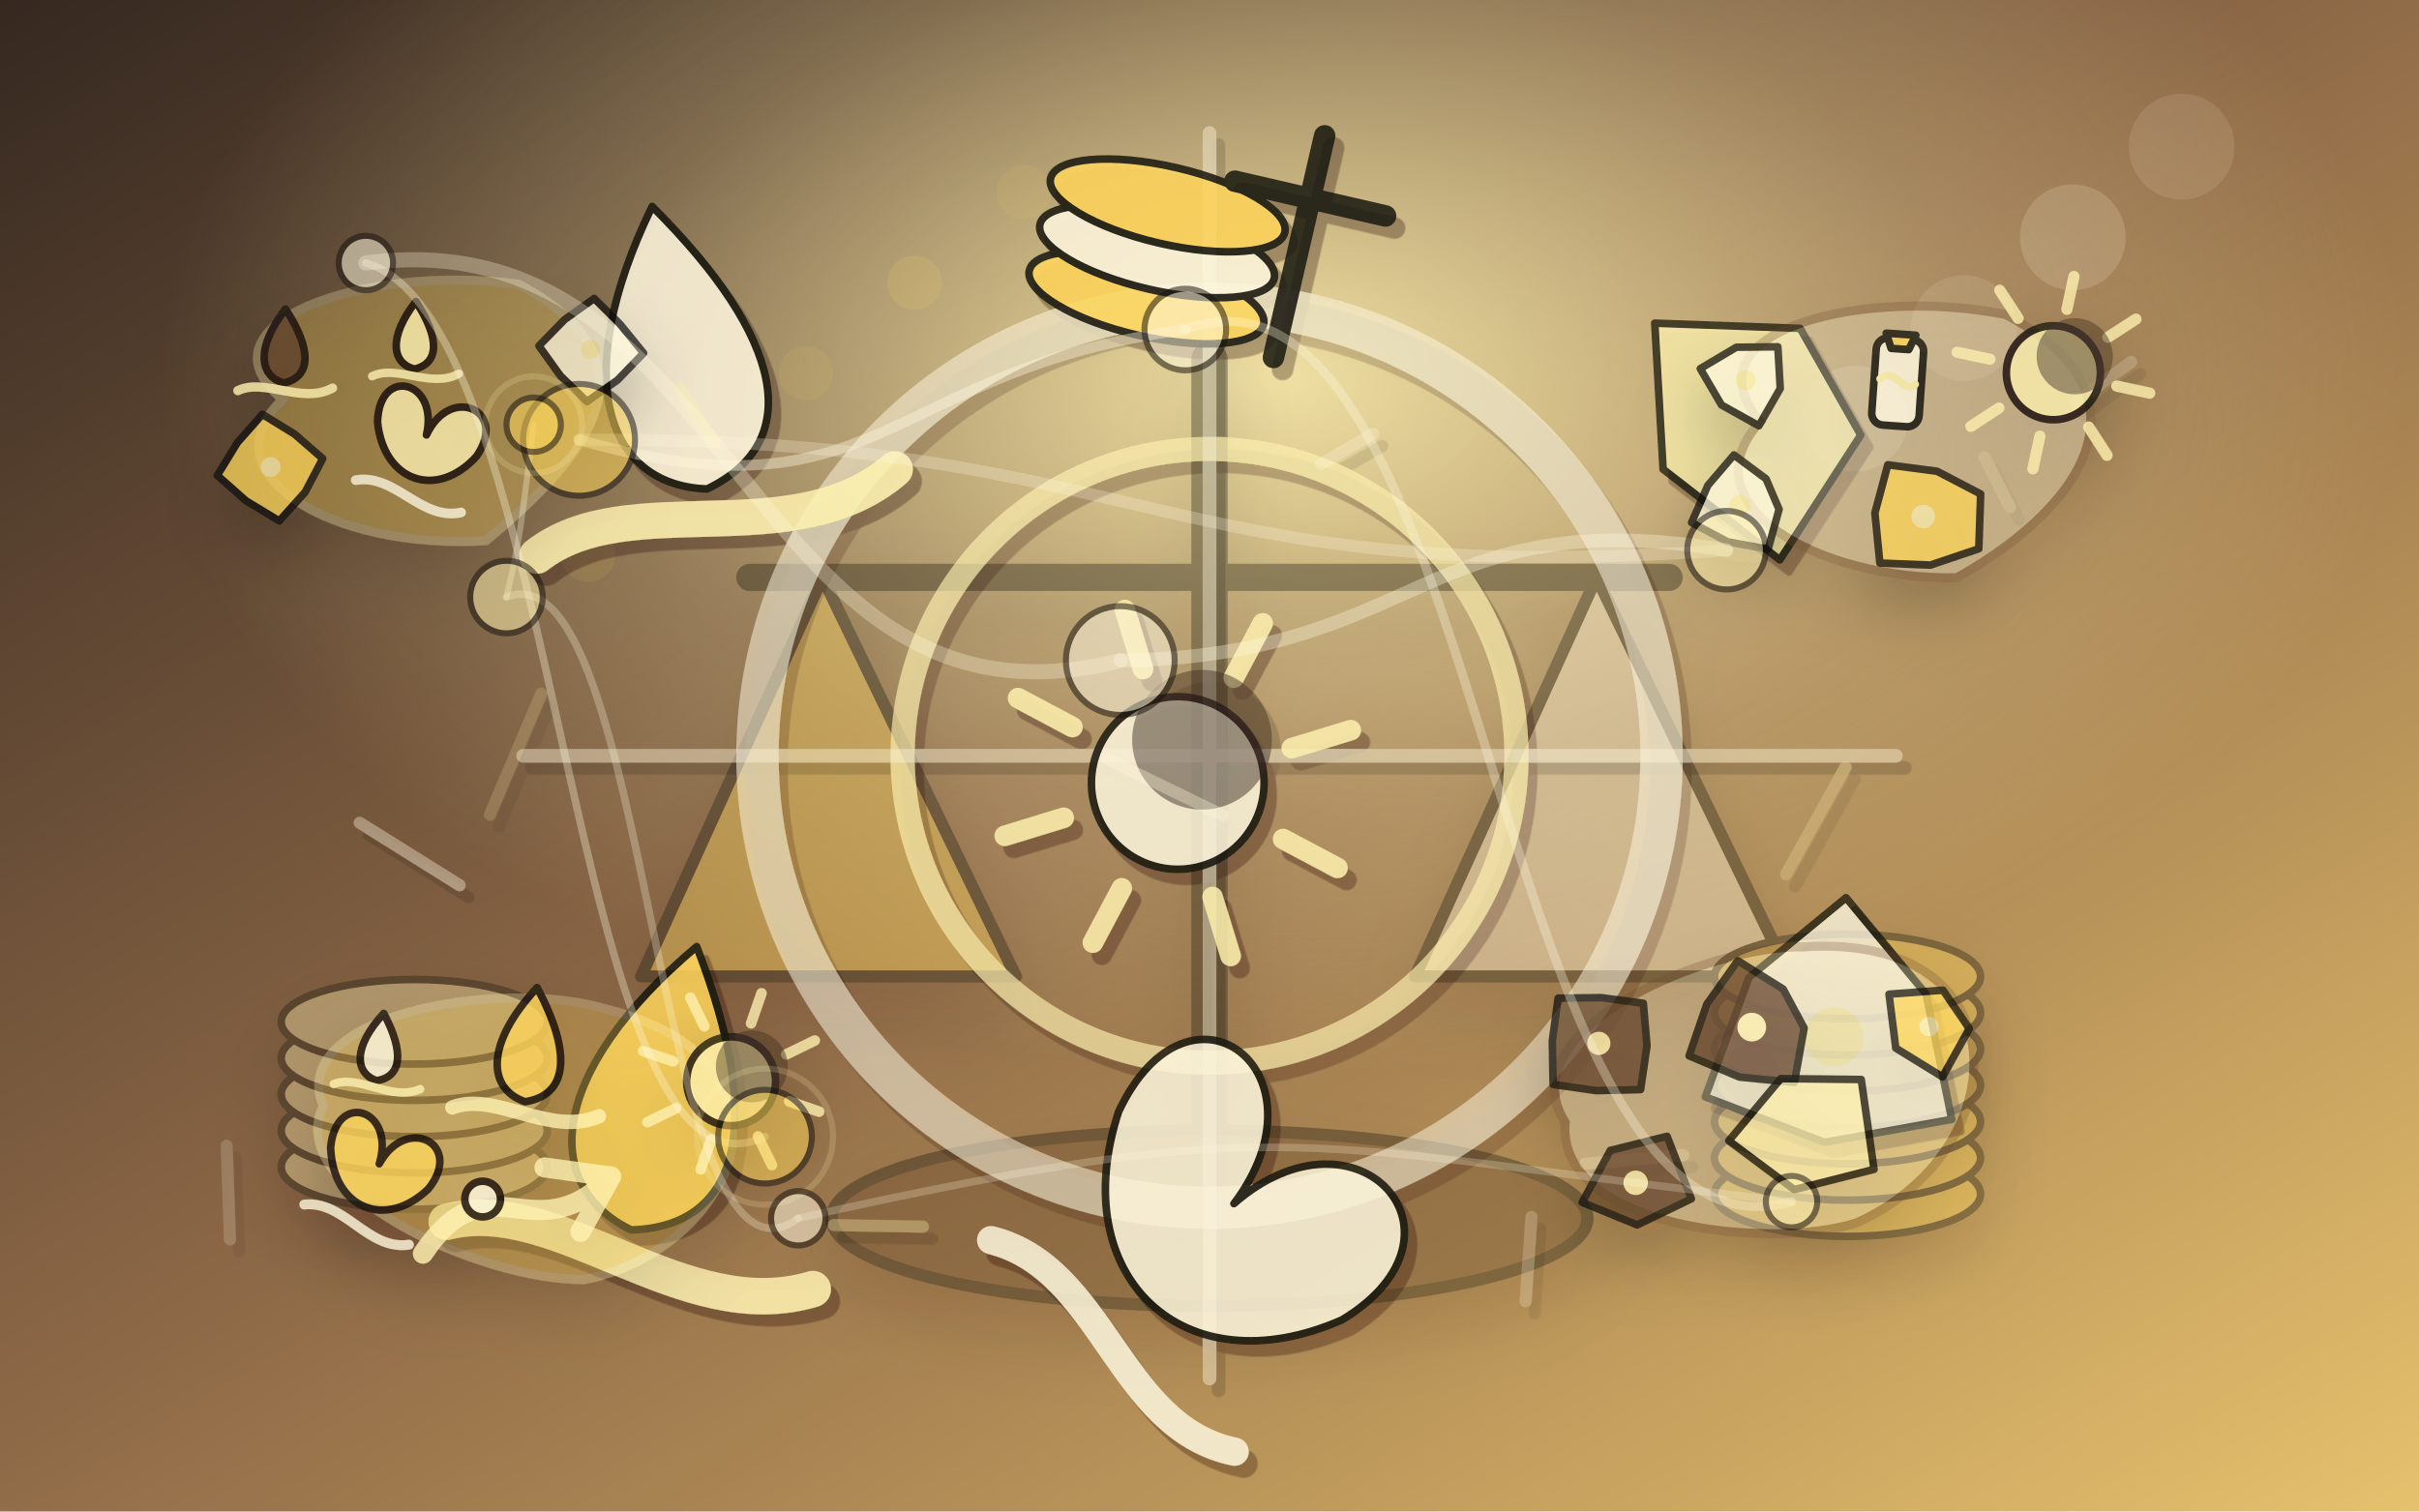
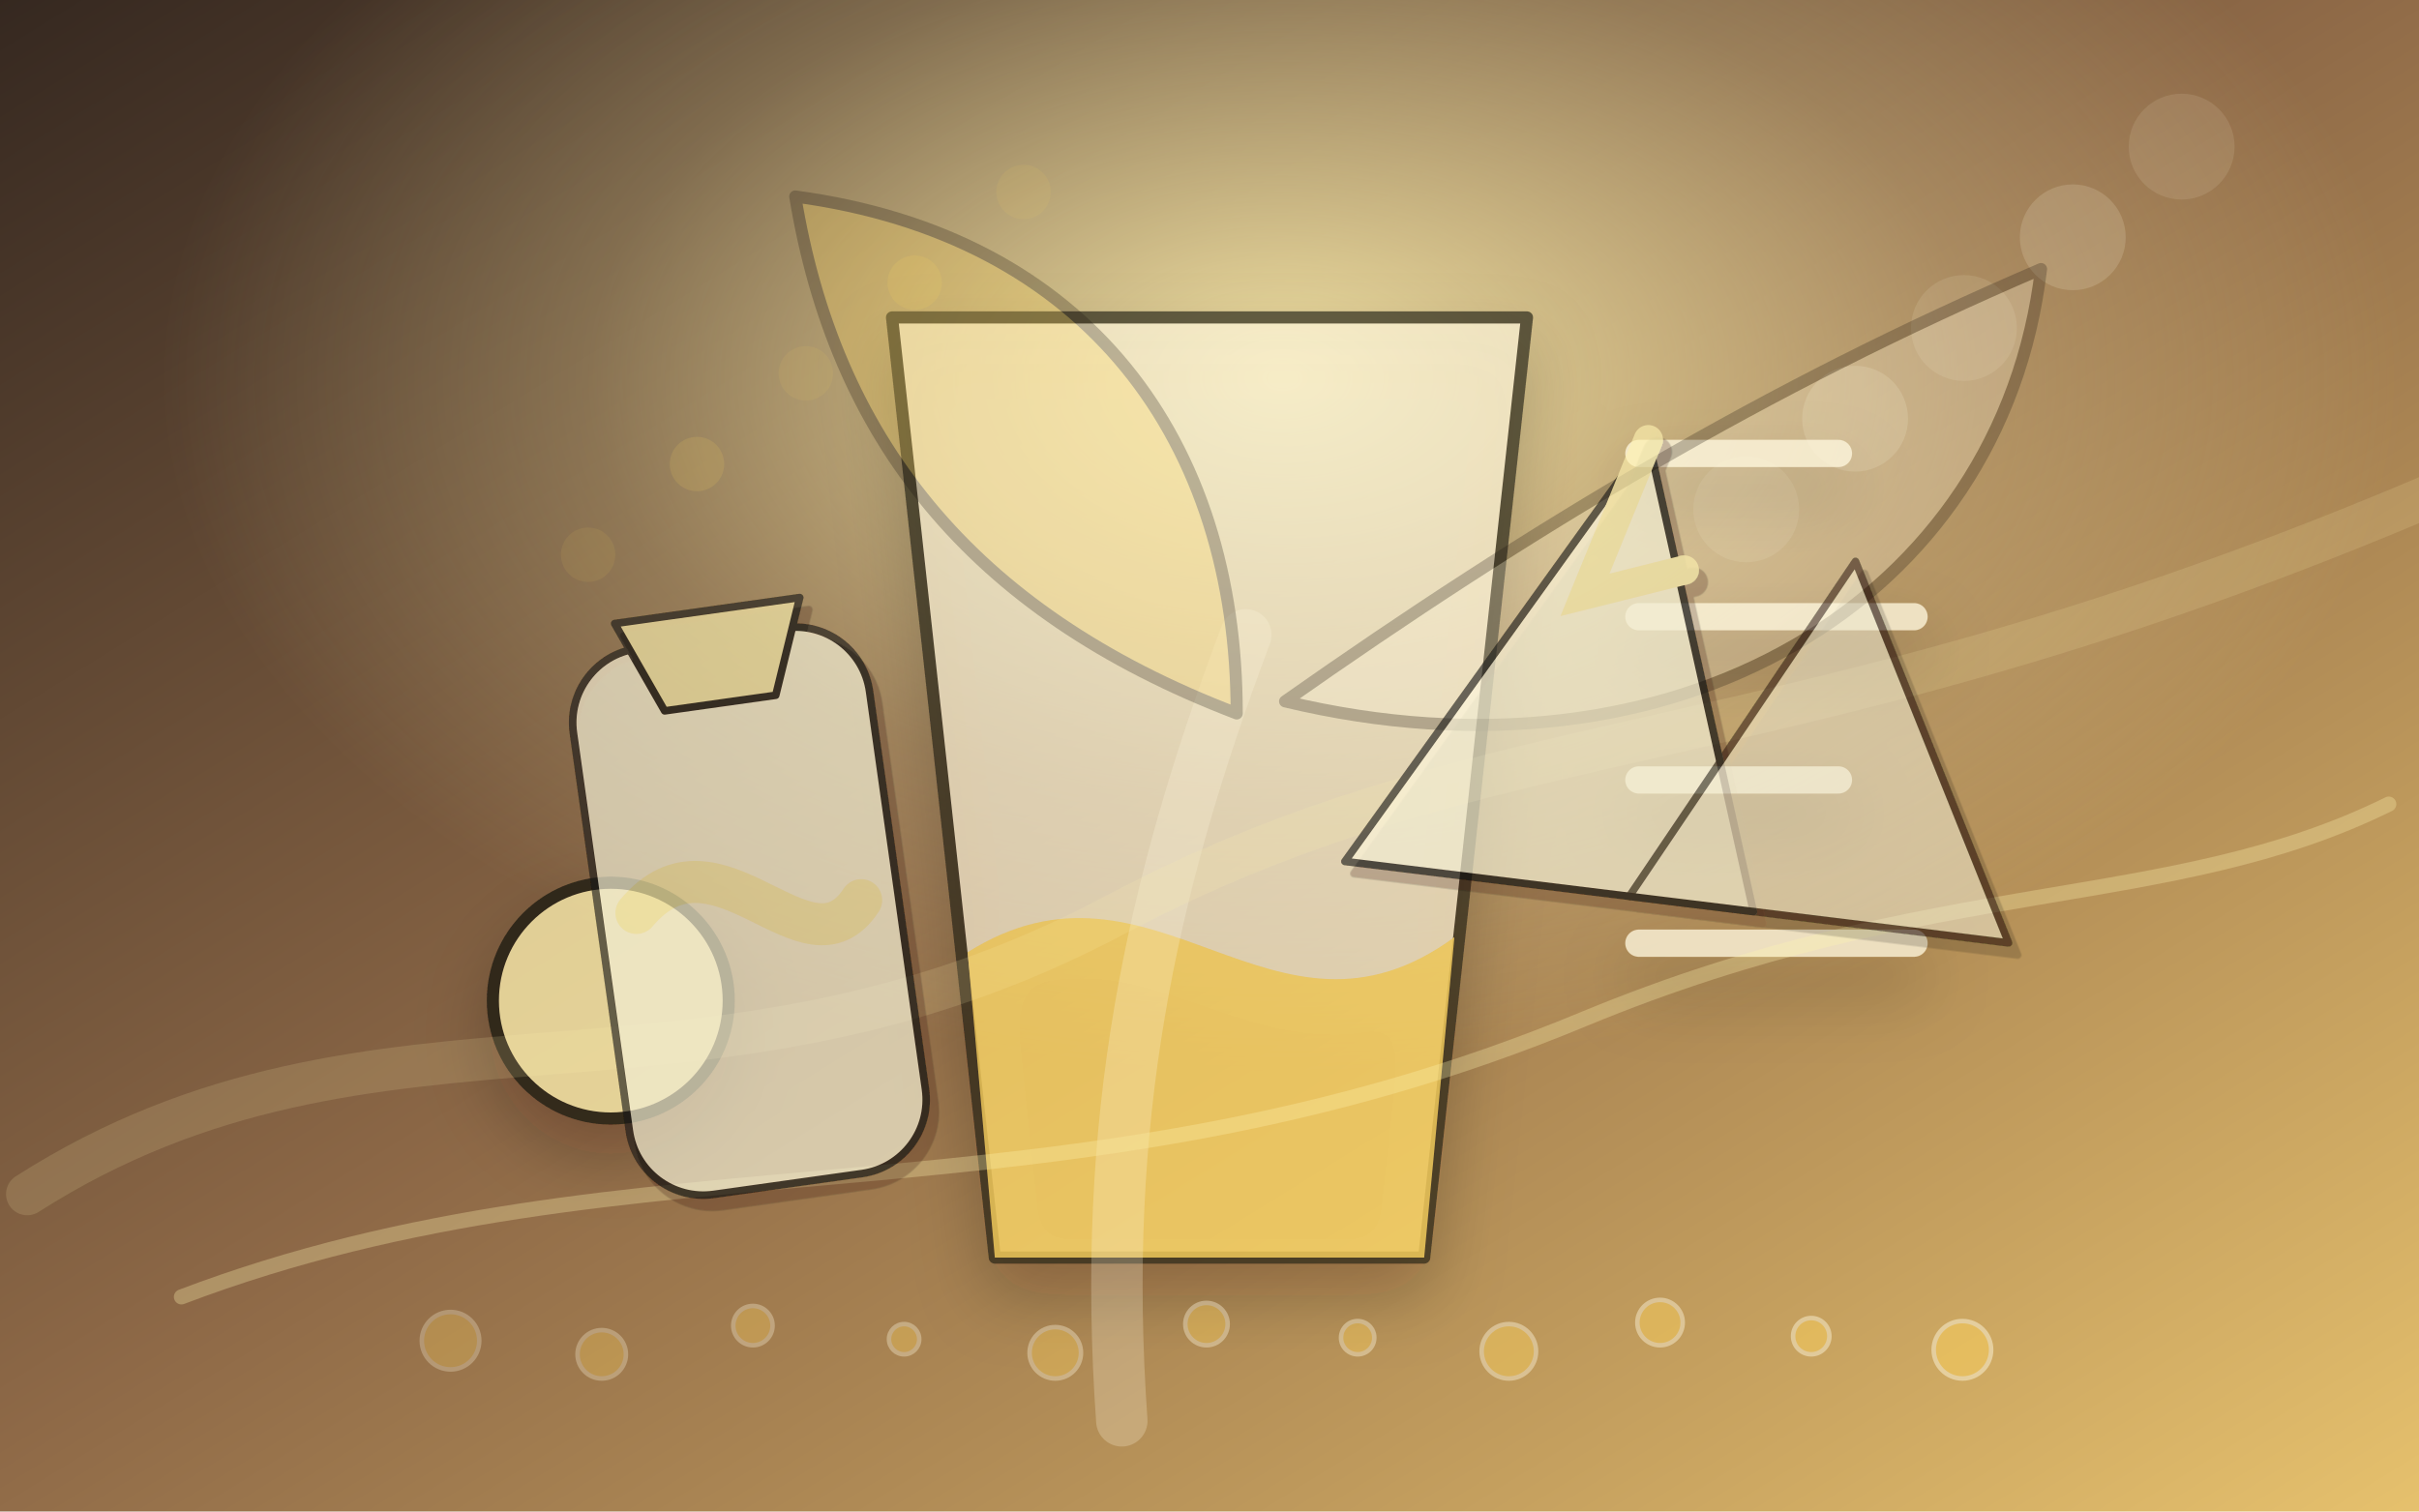
<svg xmlns="http://www.w3.org/2000/svg" width="1600" height="1000" viewBox="0 0 1600 1000" role="img" aria-labelledby="title desc">
  <defs>
    <linearGradient id="posterBg" x1="0" y1="0" x2="1" y2="1">
      <stop offset="0%" stop-color="#352820" />
      <stop offset="48%" stop-color="#8e6947" />
      <stop offset="100%" stop-color="#e6c16d" />
    </linearGradient>
    <radialGradient id="warmGlow" cx="53%" cy="25%" r="46%">
      <stop offset="0%" stop-color="#fff2b0" stop-opacity=".88" />
      <stop offset="62%" stop-color="#fff2b0" stop-opacity=".24" />
      <stop offset="100%" stop-color="#fff2b0" stop-opacity="0" />
    </radialGradient>
    <filter id="posterShadow" x="-20%" y="-20%" width="140%" height="150%">
      <feDropShadow dx="0" dy="22" stdDeviation="22" flood-color="#140d08" flood-opacity=".32" />
    </filter>
    <filter id="hardInk" x="-20%" y="-20%" width="140%" height="150%">
      <feDropShadow dx="6" dy="8" stdDeviation="0" flood-color="#12100c" flood-opacity=".34" />
    </filter>
    <style>
      .ink { stroke: #16120d; stroke-width: 8; stroke-linecap: round; stroke-linejoin: round; }
      .thin { stroke: #16120d; stroke-width: 5; stroke-linecap: round; stroke-linejoin: round; }
    </style>
  </defs>
  <rect width="1600" height="1000" fill="url(#posterBg)" />
  <rect width="1600" height="1000" fill="url(#warmGlow)" />
  <circle cx="389" cy="367" r="18" fill="#ffd75b" opacity="0.08" />
  <circle cx="1155" cy="337" r="35" fill="#fff8df" opacity="0.11" />
  <circle cx="461" cy="307" r="18" fill="#ffd75b" opacity="0.13" />
  <circle cx="1227" cy="277" r="35" fill="#fff8df" opacity="0.16" />
  <circle cx="533" cy="247" r="18" fill="#ffd75b" opacity="0.08" />
  <circle cx="1299" cy="217" r="35" fill="#fff8df" opacity="0.11" />
  <circle cx="605" cy="187" r="18" fill="#ffd75b" opacity="0.13" />
  <circle cx="1371" cy="157" r="35" fill="#fff8df" opacity="0.16" />
  <circle cx="677" cy="127" r="18" fill="#ffd75b" opacity="0.08" />
  <circle cx="1443" cy="97" r="35" fill="#fff8df" opacity="0.11" />
-   <g filter="url(#posterShadow)" opacity=".36">
-     <g id="poster-value-scales">
-       <path d="M800 238 L800 784" stroke="#16120d" stroke-width="24" stroke-linecap="round" />
-       <path d="M496 382 L1104 382" stroke="#16120d" stroke-width="18" stroke-linecap="round" />
-       <path d="M544 382 L424 646 L672 646Z" fill="#ffd75b" class="ink" />
-       <path d="M1056 382 L936 646 L1184 646Z" fill="#fff8df" class="ink" />
-       <ellipse cx="800" cy="806" rx="250" ry="58" fill="#63442b" class="ink" />
-       <ellipse cx="274" cy="772" rx="88" ry="28" fill="#fff2b0" class="thin" />
-       <ellipse cx="274" cy="748" rx="88" ry="28" fill="#fff2b0" class="thin" />
-       <ellipse cx="274" cy="724" rx="88" ry="28" fill="#fff2b0" class="thin" />
-       <ellipse cx="274" cy="700" rx="88" ry="28" fill="#fff2b0" class="thin" />
-       <ellipse cx="274" cy="676" rx="88" ry="28" fill="#fff2b0" class="thin" />
-       <ellipse cx="1222" cy="790" rx="88" ry="28" fill="#ffd75b" class="thin" />
-       <ellipse cx="1222" cy="766" rx="88" ry="28" fill="#ffd75b" class="thin" />
-       <ellipse cx="1222" cy="742" rx="88" ry="28" fill="#ffd75b" class="thin" />
-       <ellipse cx="1222" cy="718" rx="88" ry="28" fill="#ffd75b" class="thin" />
-       <ellipse cx="1222" cy="694" rx="88" ry="28" fill="#ffd75b" class="thin" />
-       <ellipse cx="1222" cy="670" rx="88" ry="28" fill="#ffd75b" class="thin" />
-       <ellipse cx="1222" cy="646" rx="88" ry="28" fill="#ffd75b" class="thin" />
+   <g id="semantic-scene" data-scene-group="C10_QUANTITY_VALUE_STATE" data-primary-category="growth" filter="url(#posterShadow)" opacity=".76">
+     <g id="poster-value-measure">
+       <path d="M590 210 L1010 210 L942 832 L658 832Z" fill="#fff8df" opacity=".82" class="ink" />
+       <path d="M640 630 C764 552 842 708 962 620 L942 832 L658 832Z" fill="#ffd75b" opacity=".88" />
+       <path d="M1084 300 L1216 300 M1084 408 L1266 408 M1084 516 L1216 516 M1084 624 L1266 624" stroke="#fff8df" stroke-width="18" stroke-linecap="round" />
+       <circle cx="404" cy="662" r="78" fill="#fff2b0" class="ink" />
    </g>
  </g>
-   <g id="pair-signature-mural" filter="url(#hardInk)">
-     <g opacity=".98">
-       <circle cx="800" cy="500" r="299" fill="none" stroke="#fff8df" stroke-width="28" opacity=".52" />
-       <circle cx="800" cy="500" r="203" fill="none" stroke="#fff2b0" stroke-width="16" opacity=".66" />
-       <path d="M346 500 L1254 500 M800 88 L800 912" stroke="#fff8df" stroke-width="9" stroke-linecap="round" opacity=".42" />
-       <g transform="rotate(-19.0 779.0 518.0)">
-         <g opacity=".84">
-           <path d="M857.8 520.8 L898.6 522.2" stroke="#fff2b0" stroke-width="13.6" stroke-linecap="round" />
-           <path d="M832.8 575.7 L860.6 605.5" stroke="#fff2b0" stroke-width="13.6" stroke-linecap="round" />
-           <path d="M776.2 596.8 L774.8 637.6" stroke="#fff2b0" stroke-width="13.6" stroke-linecap="round" />
-           <path d="M721.3 571.8 L691.5 599.6" stroke="#fff2b0" stroke-width="13.6" stroke-linecap="round" />
-           <path d="M700.2 515.2 L659.4 513.8" stroke="#fff2b0" stroke-width="13.6" stroke-linecap="round" />
-           <path d="M725.2 460.3 L697.4 430.5" stroke="#fff2b0" stroke-width="13.6" stroke-linecap="round" />
-           <path d="M781.8 439.2 L783.2 398.4" stroke="#fff2b0" stroke-width="13.6" stroke-linecap="round" />
-           <path d="M836.7 464.2 L866.5 436.4" stroke="#fff2b0" stroke-width="13.6" stroke-linecap="round" />
-           <circle cx="779.0" cy="518.0" r="57.1" fill="#fff8df" class="thin" />
-           <circle cx="803.5" cy="496.2" r="46.2" fill="#352820" opacity=".5" />
-         </g>
-       </g>
-       <g transform="rotate(-11.0 453.0 248.0)">
-         <g opacity=".86">
-           <path d="M453.0 134.5 C376.1 237.0 388.9 310.2 453.0 324.9 C522.5 306.6 522.5 237.0 453.0 134.5Z" fill="#fff8df" class="thin" />
-           <path d="M334.1 346.8 C401.8 312.1 500.6 379.8 577.4 335.8" fill="none" stroke="#fff2b0" stroke-width="23.8" stroke-linecap="round" />
-         </g>
-       </g>
-       <g transform="rotate(-18.0 1161.0 278.0)">
-         <g opacity=".78">
-           <polygon points="1224.3,308.9 1147.9,370.9 1093.0,290.0 1117.6,196.4 1208.0,229.4" fill="#fff2b0" class="thin" />
-           <circle cx="1161.0" cy="278.0" r="19.3" fill="#fff2b0" />
-         </g>
-       </g>
-       <g transform="rotate(13.0 435.0 738.0)">
-         <g opacity=".86">
-           <path d="M435.0 623.3 C357.3 726.9 370.2 800.9 435.0 815.7 C505.3 797.2 505.3 726.9 435.0 623.3Z" fill="#ffd75b" class="thin" />
-           <path d="M314.8 837.9 C383.2 802.8 483.1 871.2 560.8 826.8" fill="none" stroke="#fff2b0" stroke-width="24.1" stroke-linecap="round" />
-         </g>
-       </g>
-       <g transform="rotate(2.0 1213.0 686.0)">
-         <g opacity=".78">
-           <polygon points="1292.8,737.8 1209.3,755.9 1129.4,728.6 1155.5,648.6 1217.8,593.7 1272.9,655.5" fill="#fff8df" class="thin" />
-           <circle cx="1213.0" cy="686.0" r="19.6" fill="#fff2b0" />
-         </g>
-       </g>
-       <g transform="rotate(20.0 801.0 818.0)">
-         <g transform="rotate(23 801.0 818.0)" opacity=".84">
-           <path d="M700.0 799.3 C666.4 694.6 786.0 683.4 797.3 791.8 C808.5 683.4 931.9 694.6 902.0 799.3 C857.1 904.0 748.6 904.0 700.0 799.3Z" fill="#fff8df" class="thin" />
-           <path d="M696.3 919.0 C763.6 881.6 842.1 952.6 909.5 911.5" fill="none" stroke="#fff8df" stroke-width="18.7" stroke-linecap="round" />
-         </g>
-       </g>
-       <g transform="rotate(13.0 787.0 148.0)">
-         <g opacity=".86">
-           <ellipse cx="770.0" cy="202.0" rx="79.5" ry="25.6" fill="#ffd75b" class="thin" />
-           <ellipse cx="770.0" cy="170.7" rx="79.5" ry="25.6" fill="#fff8df" class="thin" />
-           <ellipse cx="770.0" cy="139.5" rx="79.5" ry="25.6" fill="#ffd75b" class="thin" />
-           <path d="M860.8 71.3 L860.8 221.8 M809.7 113.9 L912.0 113.9" stroke="#16120d" stroke-width="14.2" stroke-linecap="round" />
-         </g>
-       </g>
-       <path d="M297.5 499.0 L384.5 499.0" stroke="#fff2b0" stroke-width="8" stroke-linecap="round" opacity="0.18" transform="rotate(113 341.0 499.0)" />
-       <path d="M1368.0 253.0 L1414.0 253.0" stroke="#fff8df" stroke-width="8" stroke-linecap="round" opacity="0.23" transform="rotate(144 1391.0 253.0)" />
-       <path d="M1048.5 767.0 L1113.5 767.0" stroke="#fff2b0" stroke-width="8" stroke-linecap="round" opacity="0.28" transform="rotate(175 1081.0 767.0)" />
-       <path d="M729.0 521.0 L813.0 521.0" stroke="#fff8df" stroke-width="8" stroke-linecap="round" opacity="0.33" transform="rotate(26 771.0 521.0)" />
-       <path d="M439.5 275.0 L482.5 275.0" stroke="#fff2b0" stroke-width="8" stroke-linecap="round" opacity="0.38" transform="rotate(57 461.0 275.0)" />
-       <path d="M120.0 789.0 L182.0 789.0" stroke="#fff8df" stroke-width="8" stroke-linecap="round" opacity="0.18" transform="rotate(88 151.0 789.0)" />
-       <path d="M1160.5 543.0 L1241.5 543.0" stroke="#fff2b0" stroke-width="8" stroke-linecap="round" opacity="0.23" transform="rotate(119 1201.0 543.0)" />
-       <path d="M871.0 297.0 L911.0 297.0" stroke="#fff8df" stroke-width="8" stroke-linecap="round" opacity="0.28" transform="rotate(150 891.0 297.0)" />
-       <path d="M551.5 811.0 L610.5 811.0" stroke="#fff2b0" stroke-width="8" stroke-linecap="round" opacity="0.33" transform="rotate(1 581.0 811.0)" />
-       <path d="M232.0 565.0 L310.0 565.0" stroke="#fff8df" stroke-width="8" stroke-linecap="round" opacity="0.38" transform="rotate(32 271.0 565.0)" />
-       <path d="M1302.5 319.0 L1339.5 319.0" stroke="#fff2b0" stroke-width="8" stroke-linecap="round" opacity="0.18" transform="rotate(63 1321.0 319.0)" />
-       <path d="M983.0 833.0 L1039.0 833.0" stroke="#fff8df" stroke-width="8" stroke-linecap="round" opacity="0.23" transform="rotate(94 1011.0 833.0)" />
-     </g>
+   <g id="semantic-atmosphere" opacity=".72">
+     <path d="M742 940 C728 742 760 590 824 420" fill="none" stroke="#fff8df" stroke-width="34" stroke-linecap="round" opacity=".34" />
+     <path d="M818 472 C640 404 552 288 526 130 C720 156 818 292 818 472Z" fill="#ffd75b" opacity=".34" class="ink" />
+     <path d="M850 464 C1012 350 1168 256 1350 178 C1324 398 1108 526 850 464Z" fill="#fff8df" opacity=".34" class="ink" />
+     <path d="M18.0 790 C250 642 464 752 740 604 C1010 462 1214 514 1710 282" fill="none" stroke="#fff2b0" stroke-width="28" stroke-linecap="round" opacity=".20" />
+     <path d="M120 858 C420 744 702 818 1048 674 C1280 578 1434 604 1580 532" fill="none" stroke="#fff2b0" stroke-width="10" stroke-linecap="round" opacity=".42" />
  </g>
-   <g id="semantic-layer-icons" filter="url(#posterShadow)">
-     <g transform="rotate(1.0 281.0 266.0)" opacity=".92">
-       <path d="M187.0 266.0 C126.0 217.0 239.0 175.0 342.0 187.0 C436.0 236.0 394.0 296.0 323.0 357.0 C220.0 365.0 136.0 315.0 187.0 266.0Z" fill="#ffd75b" opacity=".28" stroke="#fff2b0" stroke-width="6" />
-       <g opacity=".86">
-         <path d="M187.8 206.1 C168.1 232.4 171.4 251.2 187.8 255.0 C205.7 250.3 205.7 232.4 187.8 206.1Z" fill="#63442b" class="thin" />
-         <path d="M157.2 260.6 C174.6 251.7 200.0 269.1 219.8 257.8" fill="none" stroke="#fff2b0" stroke-width="6.1" stroke-linecap="round" />
-       </g>
-       <g opacity=".86">
-         <path d="M273.9 199.6 C255.8 223.7 258.8 240.9 273.9 244.3 C290.2 240.0 290.2 223.7 273.9 199.6Z" fill="#fff2b0" class="thin" />
-         <path d="M245.9 249.5 C261.9 241.3 285.1 257.2 303.1 246.9" fill="none" stroke="#fff2b0" stroke-width="5.6" stroke-linecap="round" />
-       </g>
-       <g opacity=".78">
-         <polygon points="425.1,231.1 408.1,249.3 388.2,263.8 370.3,247.0 355.8,227.5 372.5,209.8 391.8,195.5 409.1,212.1" fill="#fff8df" class="thin" />
-         <circle cx="390.0" cy="229.2" r="6.3" fill="#fff2b0" />
-       </g>
-       <g opacity=".78">
-         <polygon points="202.9,326.9 186.1,346.3 163.9,333.4 144.6,316.9 157.5,295.0 173.7,276.0 195.2,288.7 214.1,304.6" fill="#ffd75b" class="thin" />
-         <circle cx="179.8" cy="310.7" r="6.6" fill="#fff2b0" />
-       </g>
-       <g transform="rotate(18 280.9 296.7)" opacity=".84">
-         <path d="M246.3 290.3 C234.8 254.4 275.8 250.6 279.6 287.7 C283.5 250.6 325.7 254.4 315.5 290.3 C300.1 326.1 263.0 326.1 246.3 290.3Z" fill="#fff2b0" class="thin" />
-         <path d="M245.1 331.2 C268.1 318.4 295.0 342.8 318.0 328.7" fill="none" stroke="#fff8df" stroke-width="6.4" stroke-linecap="round" />
+   <g id="semantic-focal-cues" filter="url(#hardInk)">
+     <g transform="rotate(-8.0 497.0 612.0)" opacity=".70">
+       <g opacity=".88">
+         <rect x="398.1" y="420.4" width="197.8" height="364.6" rx="49.4" fill="#fff8df" class="thin" />
+         <path d="M435.2 401.9 L558.8 401.9 L534.1 463.7 L459.9 463.7Z" fill="#fff2b0" class="thin" />
+         <path d="M422.8 593.5 C484.6 537.8 527.9 655.3 571.2 605.8" fill="none" stroke="#fff2b0" stroke-width="27.8" stroke-linecap="round" />
      </g>
    </g>
-     <g transform="rotate(4.0 1265.0 286.0)" opacity=".92">
-       <path d="M1164.0 286.0 C1108.0 228.0 1229.0 192.0 1321.0 204.0 C1422.0 248.0 1386.0 324.0 1301.0 380.0 C1209.0 388.0 1118.0 344.0 1164.0 286.0Z" fill="#fff8df" opacity=".28" stroke="#63442b" stroke-width="6" />
-       <g opacity=".78">
-         <polygon points="1175.7,263.2 1163.3,288.8 1137.7,276.8 1122.0,253.8 1144.8,238.0 1172.2,235.8" fill="#fff8df" class="thin" />
-         <circle cx="1152.5" cy="259.2" r="6.6" fill="#fff2b0" />
-       </g>
+     <g transform="rotate(7.0 1125.0 447.0)" opacity=".70">
      <g opacity=".88">
-         <rect x="1237.2" y="224.8" width="31.4" height="57.8" rx="7.8" fill="#fff8df" class="thin" />
-         <path d="M1243.1 221.8 L1262.7 221.8 L1258.7 231.6 L1247.0 231.6Z" fill="#ffd75b" class="thin" />
-         <path d="M1241.1 252.2 C1250.9 243.4 1257.8 262.0 1264.6 254.2" fill="none" stroke="#fff2b0" stroke-width="5.0" stroke-linecap="round" />
-       </g>
-       <g opacity=".84">
-         <path d="M1397.7 246.1 L1419.7 249.2" stroke="#fff2b0" stroke-width="7.4" stroke-linecap="round" />
-         <path d="M1381.0 274.4 L1394.4 292.2" stroke="#fff2b0" stroke-width="7.4" stroke-linecap="round" />
-         <path d="M1349.2 282.7 L1346.1 304.6" stroke="#fff2b0" stroke-width="7.4" stroke-linecap="round" />
-         <path d="M1320.9 266.0 L1303.2 279.4" stroke="#fff2b0" stroke-width="7.4" stroke-linecap="round" />
-         <path d="M1312.7 234.2 L1290.7 231.1" stroke="#fff2b0" stroke-width="7.4" stroke-linecap="round" />
-         <path d="M1329.4 205.9 L1316.0 188.2" stroke="#fff2b0" stroke-width="7.4" stroke-linecap="round" />
-         <path d="M1361.2 197.7 L1364.3 175.7" stroke="#fff2b0" stroke-width="7.4" stroke-linecap="round" />
-         <path d="M1389.5 214.3 L1407.2 201.0" stroke="#fff2b0" stroke-width="7.4" stroke-linecap="round" />
-         <circle cx="1355.2" cy="240.2" r="31.1" fill="#fff2b0" class="thin" />
-         <circle cx="1368.5" cy="228.3" r="25.2" fill="#352820" opacity=".5" />
-       </g>
-       <g opacity=".78">
-         <polygon points="1180.5,343.0 1175.1,369.8 1148.0,366.8 1123.4,355.8 1132.4,330.5 1148.2,309.2 1170.5,323.5" fill="#fff8df" class="thin" />
-         <circle cx="1154.5" cy="342.1" r="7.0" fill="#fff2b0" />
-       </g>
-       <g opacity=".78">
-         <polygon points="1314.1,359.8 1282.9,372.8 1249.5,373.8 1243.9,341.0 1250.2,308.6 1283.0,310.6 1312.8,323.6" fill="#ffd75b" class="thin" />
-         <circle cx="1275.9" cy="341.1" r="7.8" fill="#fff2b0" />
-       </g>
-     </g>
-     <g transform="rotate(6.0 358.0 747.0)" opacity=".92">
-       <path d="M213.0 747.0 C182.0 690.0 319.0 651.0 389.0 663.0 C534.0 682.0 495.0 812.0 397.0 843.0 C327.0 851.0 192.0 804.0 213.0 747.0Z" fill="#ffd75b" opacity=".28" stroke="#fff2b0" stroke-width="6" />
-       <g opacity=".86">
-         <path d="M246.4 681.8 C228.3 705.9 231.3 723.1 246.4 726.5 C262.7 722.2 262.7 705.9 246.4 681.8Z" fill="#fff8df" class="thin" />
-         <path d="M218.4 731.7 C234.3 723.5 257.5 739.4 275.6 729.1" fill="none" stroke="#fff2b0" stroke-width="5.6" stroke-linecap="round" />
-       </g>
-       <g opacity=".86">
-         <path d="M345.5 654.2 C314.8 695.1 319.9 724.3 345.5 730.1 C373.2 722.8 373.2 695.1 345.5 654.2Z" fill="#ffd75b" class="thin" />
-         <path d="M298.0 738.9 C325.0 725.0 364.5 752.0 395.1 734.5" fill="none" stroke="#fff2b0" stroke-width="9.5" stroke-linecap="round" />
-       </g>
-       <g opacity=".84">
-         <path d="M519.2 711.6 L539.6 716.3" stroke="#fff2b0" stroke-width="7.0" stroke-linecap="round" />
-         <path d="M501.1 736.9 L512.2 754.7" stroke="#fff2b0" stroke-width="7.0" stroke-linecap="round" />
-         <path d="M470.5 742.0 L465.7 762.5" stroke="#fff2b0" stroke-width="7.0" stroke-linecap="round" />
-         <path d="M445.2 724.0 L427.4 735.1" stroke="#fff2b0" stroke-width="7.0" stroke-linecap="round" />
-         <path d="M440.0 693.3 L419.6 688.6" stroke="#fff2b0" stroke-width="7.0" stroke-linecap="round" />
-         <path d="M458.1 668.0 L447.0 650.2" stroke="#fff2b0" stroke-width="7.0" stroke-linecap="round" />
-         <path d="M488.7 662.9 L493.5 642.4" stroke="#fff2b0" stroke-width="7.0" stroke-linecap="round" />
-         <path d="M514.0 680.9 L531.8 669.8" stroke="#fff2b0" stroke-width="7.0" stroke-linecap="round" />
-         <circle cx="479.6" cy="702.4" r="29.4" fill="#fff2b0" class="thin" />
-         <circle cx="492.2" cy="691.2" r="23.8" fill="#352820" opacity=".5" />
-       </g>
-       <g transform="rotate(17 252.4 790.1)" opacity=".84">
-         <path d="M217.3 783.6 C205.6 747.2 247.2 743.3 251.1 781.0 C255.0 743.3 297.9 747.2 287.5 783.6 C271.9 820.0 234.2 820.0 217.3 783.6Z" fill="#ffd75b" class="thin" />
-         <path d="M216.0 825.2 C239.4 812.2 266.7 836.9 290.1 822.6" fill="none" stroke="#fff8df" stroke-width="6.5" stroke-linecap="round" />
-       </g>
-       <g opacity=".86">
-         <path d="M288.8 837.1 C325.8 767.5 361.3 831.2 407.2 773.4" fill="none" stroke="#fff2b0" stroke-width="13.3" stroke-linecap="round" />
-         <path d="M407.2 773.4 L362.8 772.0 M407.2 773.4 L390.9 811.9" fill="none" stroke="#fff2b0" stroke-width="13.3" stroke-linecap="round" />
-         <circle cx="324.3" cy="797.1" r="11.8" fill="#fff8df" class="thin" />
-       </g>
-     </g>
-     <g transform="rotate(-10.0 1180.0 717.0)" opacity=".92">
-       <path d="M1033.0 717.0 C1005.0 649.0 1149.0 618.0 1208.0 630.0 C1355.0 646.0 1324.0 788.0 1211.0 816.0 C1152.0 824.0 1015.0 785.0 1033.0 717.0Z" fill="#fff8df" opacity=".28" stroke="#63442b" stroke-width="6" />
-       <g opacity=".78">
-         <polygon points="1095.1,676.5 1085.9,704.3 1056.9,699.9 1029.5,690.9 1034.0,662.4 1042.7,635.3 1070.8,639.9 1097.6,648.4" fill="#63442b" class="thin" />
-         <circle cx="1064.0" cy="669.4" r="7.7" fill="#fff2b0" />
-       </g>
-       <g opacity=".78">
-         <polygon points="1199.5,683.0 1186.9,717.3 1151.7,707.5 1121.4,687.9 1138.8,656.4 1164.0,631.5 1190.3,655.2" fill="#63442b" class="thin" />
-         <circle cx="1165.5" cy="676.4" r="9.5" fill="#fff2b0" />
-       </g>
-       <g opacity=".78">
-         <polygon points="1307.0,702.4 1284.0,730.7 1256.9,706.6 1258.7,670.7 1294.3,674.3" fill="#ffd75b" class="thin" />
-         <circle cx="1281.0" cy="696.4" r="6.4" fill="#fff2b0" />
-       </g>
-       <g opacity=".78">
-         <polygon points="1106.4,781.3 1068.1,792.1 1034.9,771.1 1059.2,740.5 1097.8,737.8" fill="#63442b" class="thin" />
-         <circle cx="1072.0" cy="764.5" r="8.1" fill="#fff2b0" />
-       </g>
-       <g opacity=".78">
-         <polygon points="1228.8,783.1 1174.5,787.1 1137.5,747.8 1178.5,713.3 1230.8,723.1" fill="#fff2b0" class="thin" />
-         <circle cx="1188.5" cy="750.5" r="9.8" fill="#fff2b0" />
+         <path d="M906.3 597.7 L1071.5 296.3 L1178.5 597.7Z" fill="#fff8df" class="thin" />
+         <path d="M1095.8 597.7 L1217.3 359.5 L1348.6 597.7Z" fill="#fff8df" opacity=".76" class="thin" />
+         <path d="M1071.5 296.3 L1042.4 403.3 L1105.6 379.0" fill="none" stroke="#fff2b0" stroke-width="19.4" stroke-linecap="round" />
      </g>
    </g>
  </g>
-   <g id="root-constellation">
-     <path d="M506.0 752.0 C374.0 815.0 374.0 212.0 242.0 174.0" fill="none" stroke="#fff8df" stroke-width="5" stroke-linecap="round" opacity="0.33" />
-     <path d="M242.0 174.0 C491.5 141.0 491.5 500.0 741.0 437.0" fill="none" stroke="#fff8df" stroke-width="10" stroke-linecap="round" opacity="0.30" />
-     <path d="M741.0 437.0 C941.5 434.0 941.5 331.0 1142.0 364.0" fill="none" stroke="#fff8df" stroke-width="9" stroke-linecap="round" opacity="0.34" />
-     <path d="M1142.0 364.0 C762.5 391.0 762.5 288.0 383.0 291.0" fill="none" stroke="#fff8df" stroke-width="8" stroke-linecap="round" opacity="0.26" />
-     <path d="M383.0 291.0 C583.5 348.0 583.5 245.0 784.0 218.0" fill="none" stroke="#fff8df" stroke-width="7" stroke-linecap="round" opacity="0.40" />
-     <path d="M784.0 218.0 C984.5 145.0 984.5 852.0 1185.0 795.0" fill="none" stroke="#fff8df" stroke-width="6" stroke-linecap="round" opacity="0.32" />
-     <path d="M1185.0 795.0 C856.5 758.0 856.5 733.0 528.0 806.0" fill="none" stroke="#fff8df" stroke-width="5" stroke-linecap="round" opacity="0.24" />
-     <path d="M528.0 806.0 C431.5 877.0 431.5 358.0 335.0 395.0" fill="none" stroke="#fff8df" stroke-width="5" stroke-linecap="round" opacity="0.28" />
-     <path d="M335.0 395.0 C344.0 357.0 344.0 352.0 353.0 281.0" fill="none" stroke="#fff8df" stroke-width="4" stroke-linecap="round" opacity="0.31" />
-     <circle cx="506.0" cy="752.0" r="31" fill="#ffd75b" opacity=".52" stroke="#16120d" stroke-width="4" />
-     <circle cx="506.0" cy="752.0" r="45" fill="none" stroke="#fff2b0" stroke-width="4" opacity=".18" />
-     <circle cx="242.0" cy="174.0" r="18" fill="#fff8df" opacity=".52" stroke="#16120d" stroke-width="4" />
-     <circle cx="741.0" cy="437.0" r="36" fill="#fff8df" opacity=".52" stroke="#16120d" stroke-width="4" />
-     <circle cx="1142.0" cy="364.0" r="26" fill="#fff2b0" opacity=".52" stroke="#16120d" stroke-width="4" />
-     <circle cx="383.0" cy="291.0" r="37" fill="#ffd75b" opacity=".52" stroke="#16120d" stroke-width="4" />
-     <circle cx="784.0" cy="218.0" r="27" fill="#fff8df" opacity=".52" stroke="#16120d" stroke-width="4" />
-     <circle cx="1185.0" cy="795.0" r="17" fill="#fff2b0" opacity=".52" stroke="#16120d" stroke-width="4" />
-     <circle cx="528.0" cy="806.0" r="18" fill="#fff8df" opacity=".52" stroke="#16120d" stroke-width="4" />
-     <circle cx="335.0" cy="395.0" r="24" fill="#fff2b0" opacity=".52" stroke="#16120d" stroke-width="4" />
-     <circle cx="353.0" cy="281.0" r="18" fill="#ffd75b" opacity=".52" stroke="#16120d" stroke-width="4" />
-     <circle cx="353.0" cy="281.0" r="32" fill="none" stroke="#fff2b0" stroke-width="4" opacity=".18" />
+   <g id="semantic-depth-cue">
+     <circle cx="298.0" cy="887.0" r="19" fill="#ffd35c" opacity="0.28" stroke="#fff8df" stroke-width="3" />
+     <circle cx="398.0" cy="896.0" r="16" fill="#ffd35c" opacity="0.30" stroke="#fff8df" stroke-width="3" />
+     <circle cx="498.0" cy="877.0" r="13" fill="#ffd35c" opacity="0.32" stroke="#fff8df" stroke-width="3" />
+     <circle cx="598.0" cy="886.0" r="10" fill="#ffd35c" opacity="0.34" stroke="#fff8df" stroke-width="3" />
+     <circle cx="698.0" cy="895.0" r="17" fill="#ffd35c" opacity="0.36" stroke="#fff8df" stroke-width="3" />
+     <circle cx="798.0" cy="876.0" r="14" fill="#ffd35c" opacity="0.38" stroke="#fff8df" stroke-width="3" />
+     <circle cx="898.0" cy="885.0" r="11" fill="#ffd35c" opacity="0.40" stroke="#fff8df" stroke-width="3" />
+     <circle cx="998.0" cy="894.0" r="18" fill="#ffd35c" opacity="0.42" stroke="#fff8df" stroke-width="3" />
+     <circle cx="1098.0" cy="875.0" r="15" fill="#ffd35c" opacity="0.44" stroke="#fff8df" stroke-width="3" />
+     <circle cx="1198.0" cy="884.0" r="12" fill="#ffd35c" opacity="0.46" stroke="#fff8df" stroke-width="3" />
+     <circle cx="1298.0" cy="893.0" r="19" fill="#ffd35c" opacity="0.48" stroke="#fff8df" stroke-width="3" />
  </g>
</svg>
